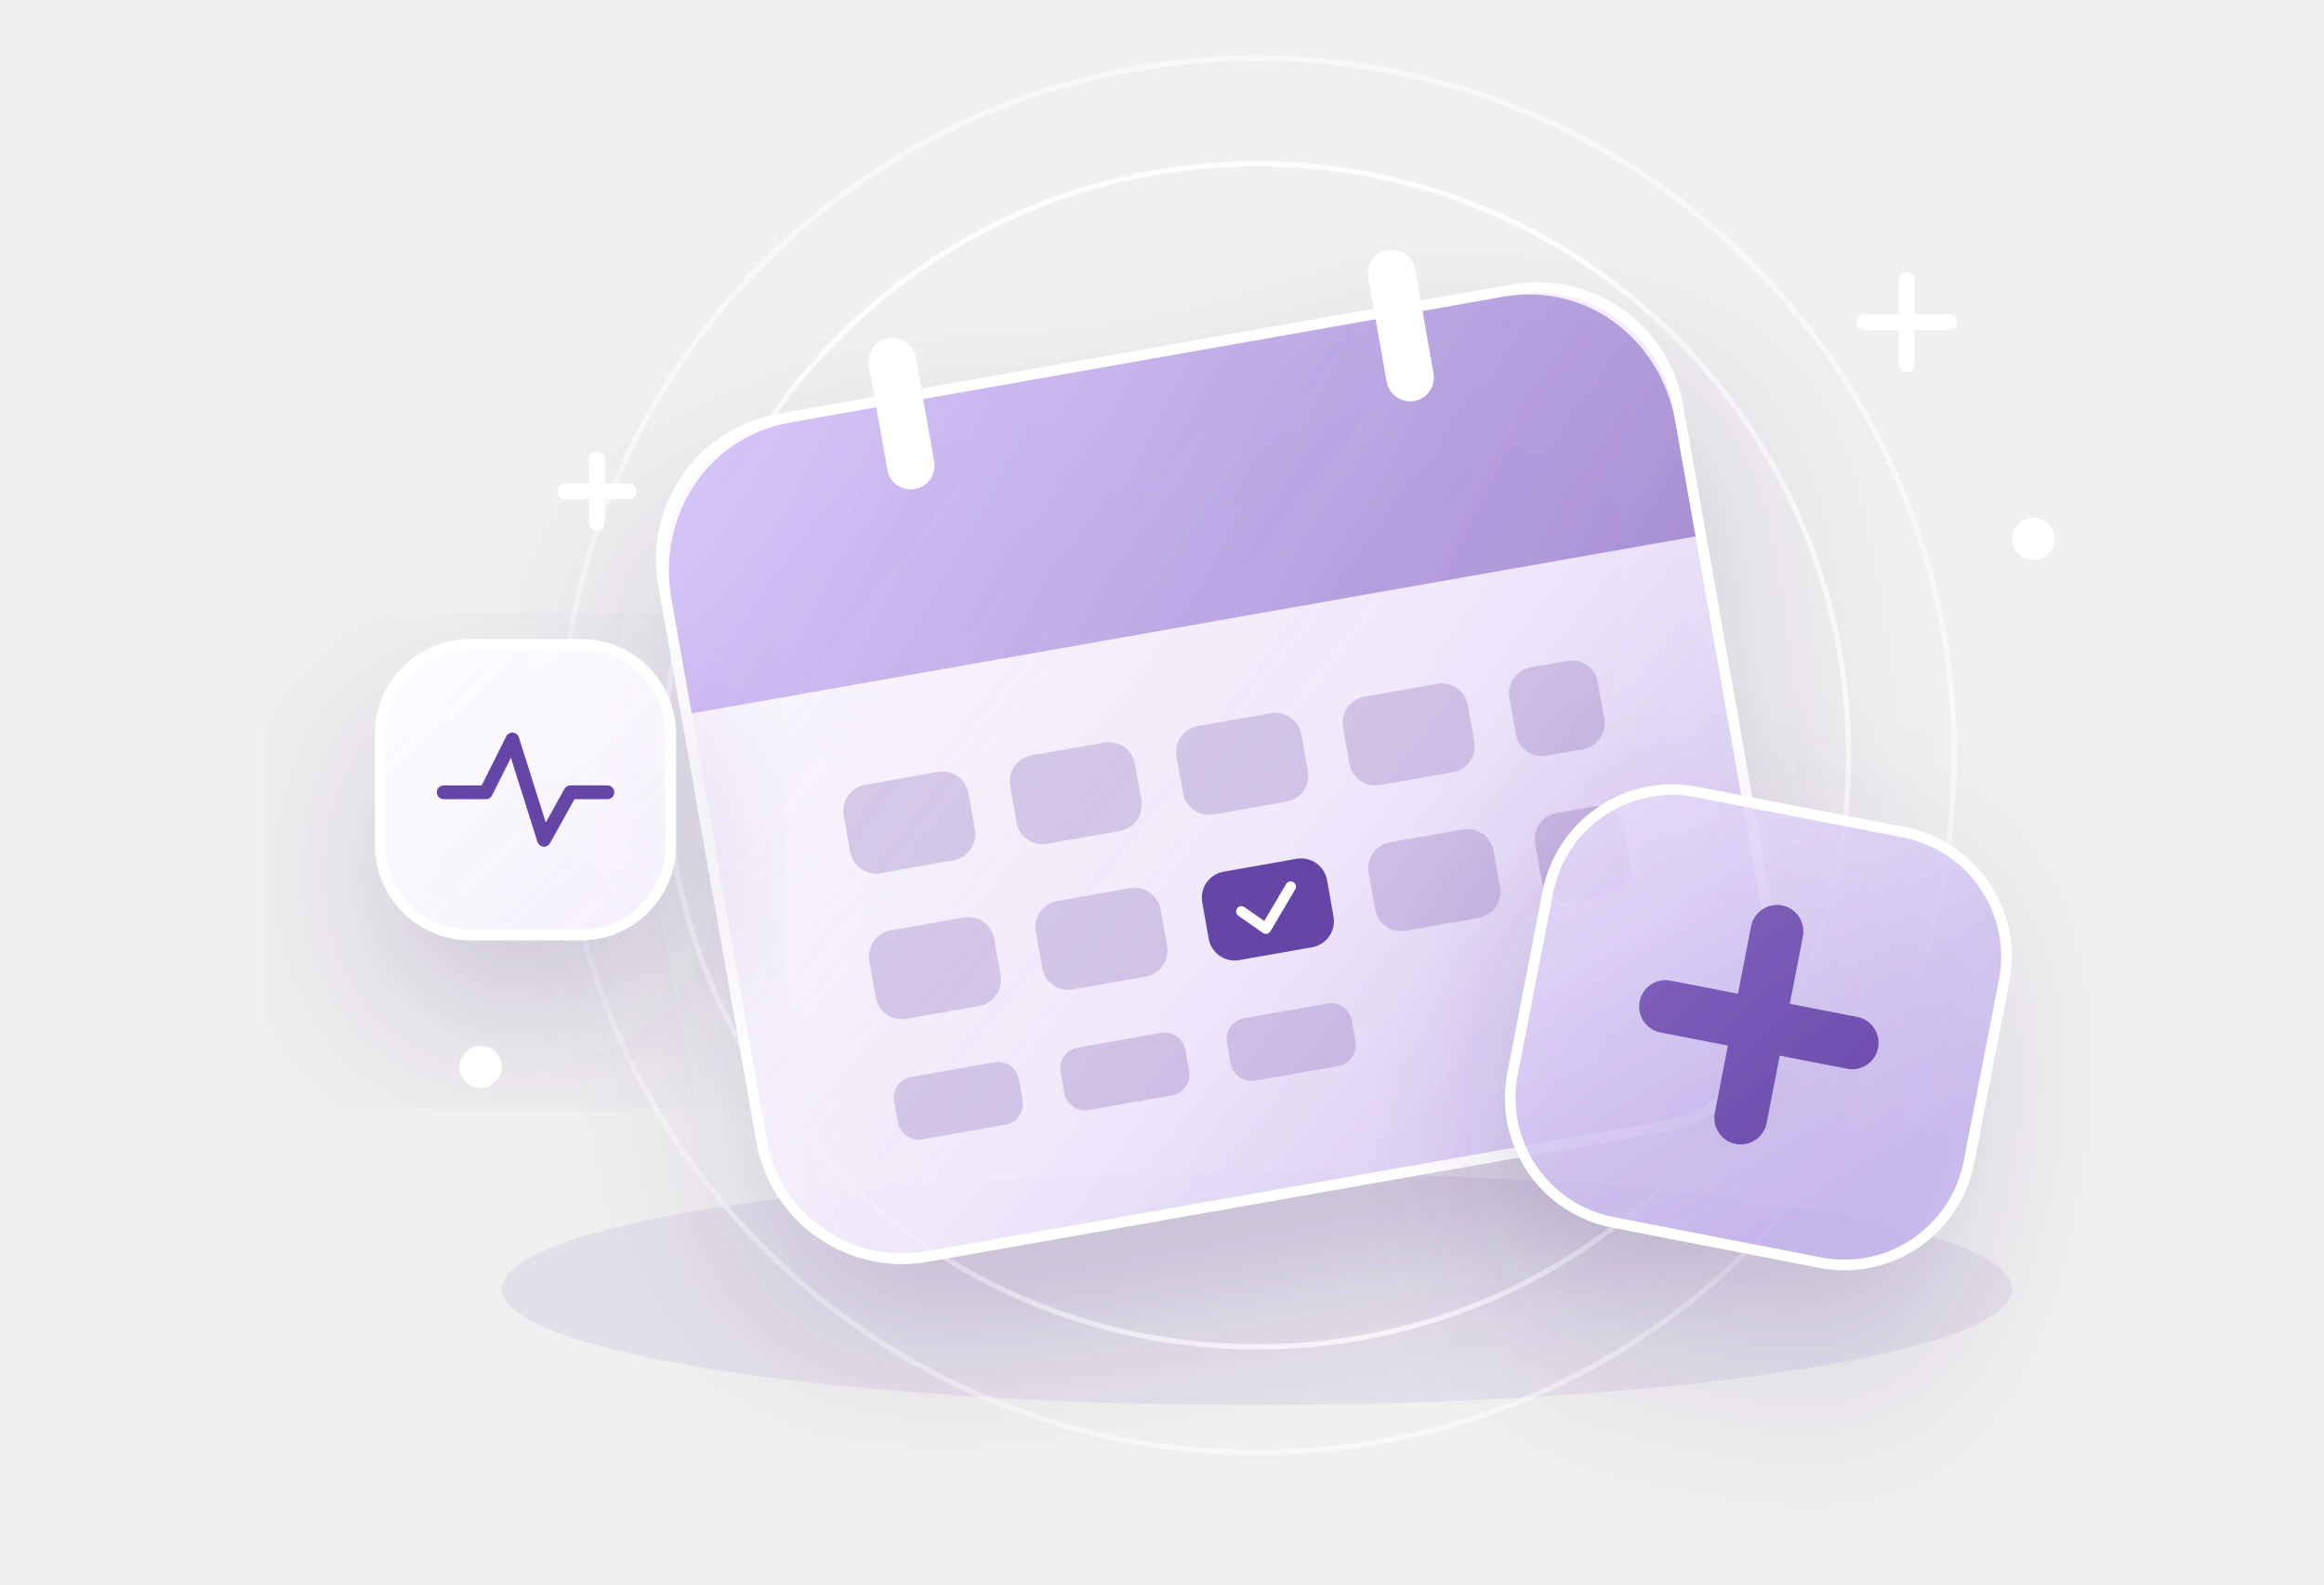
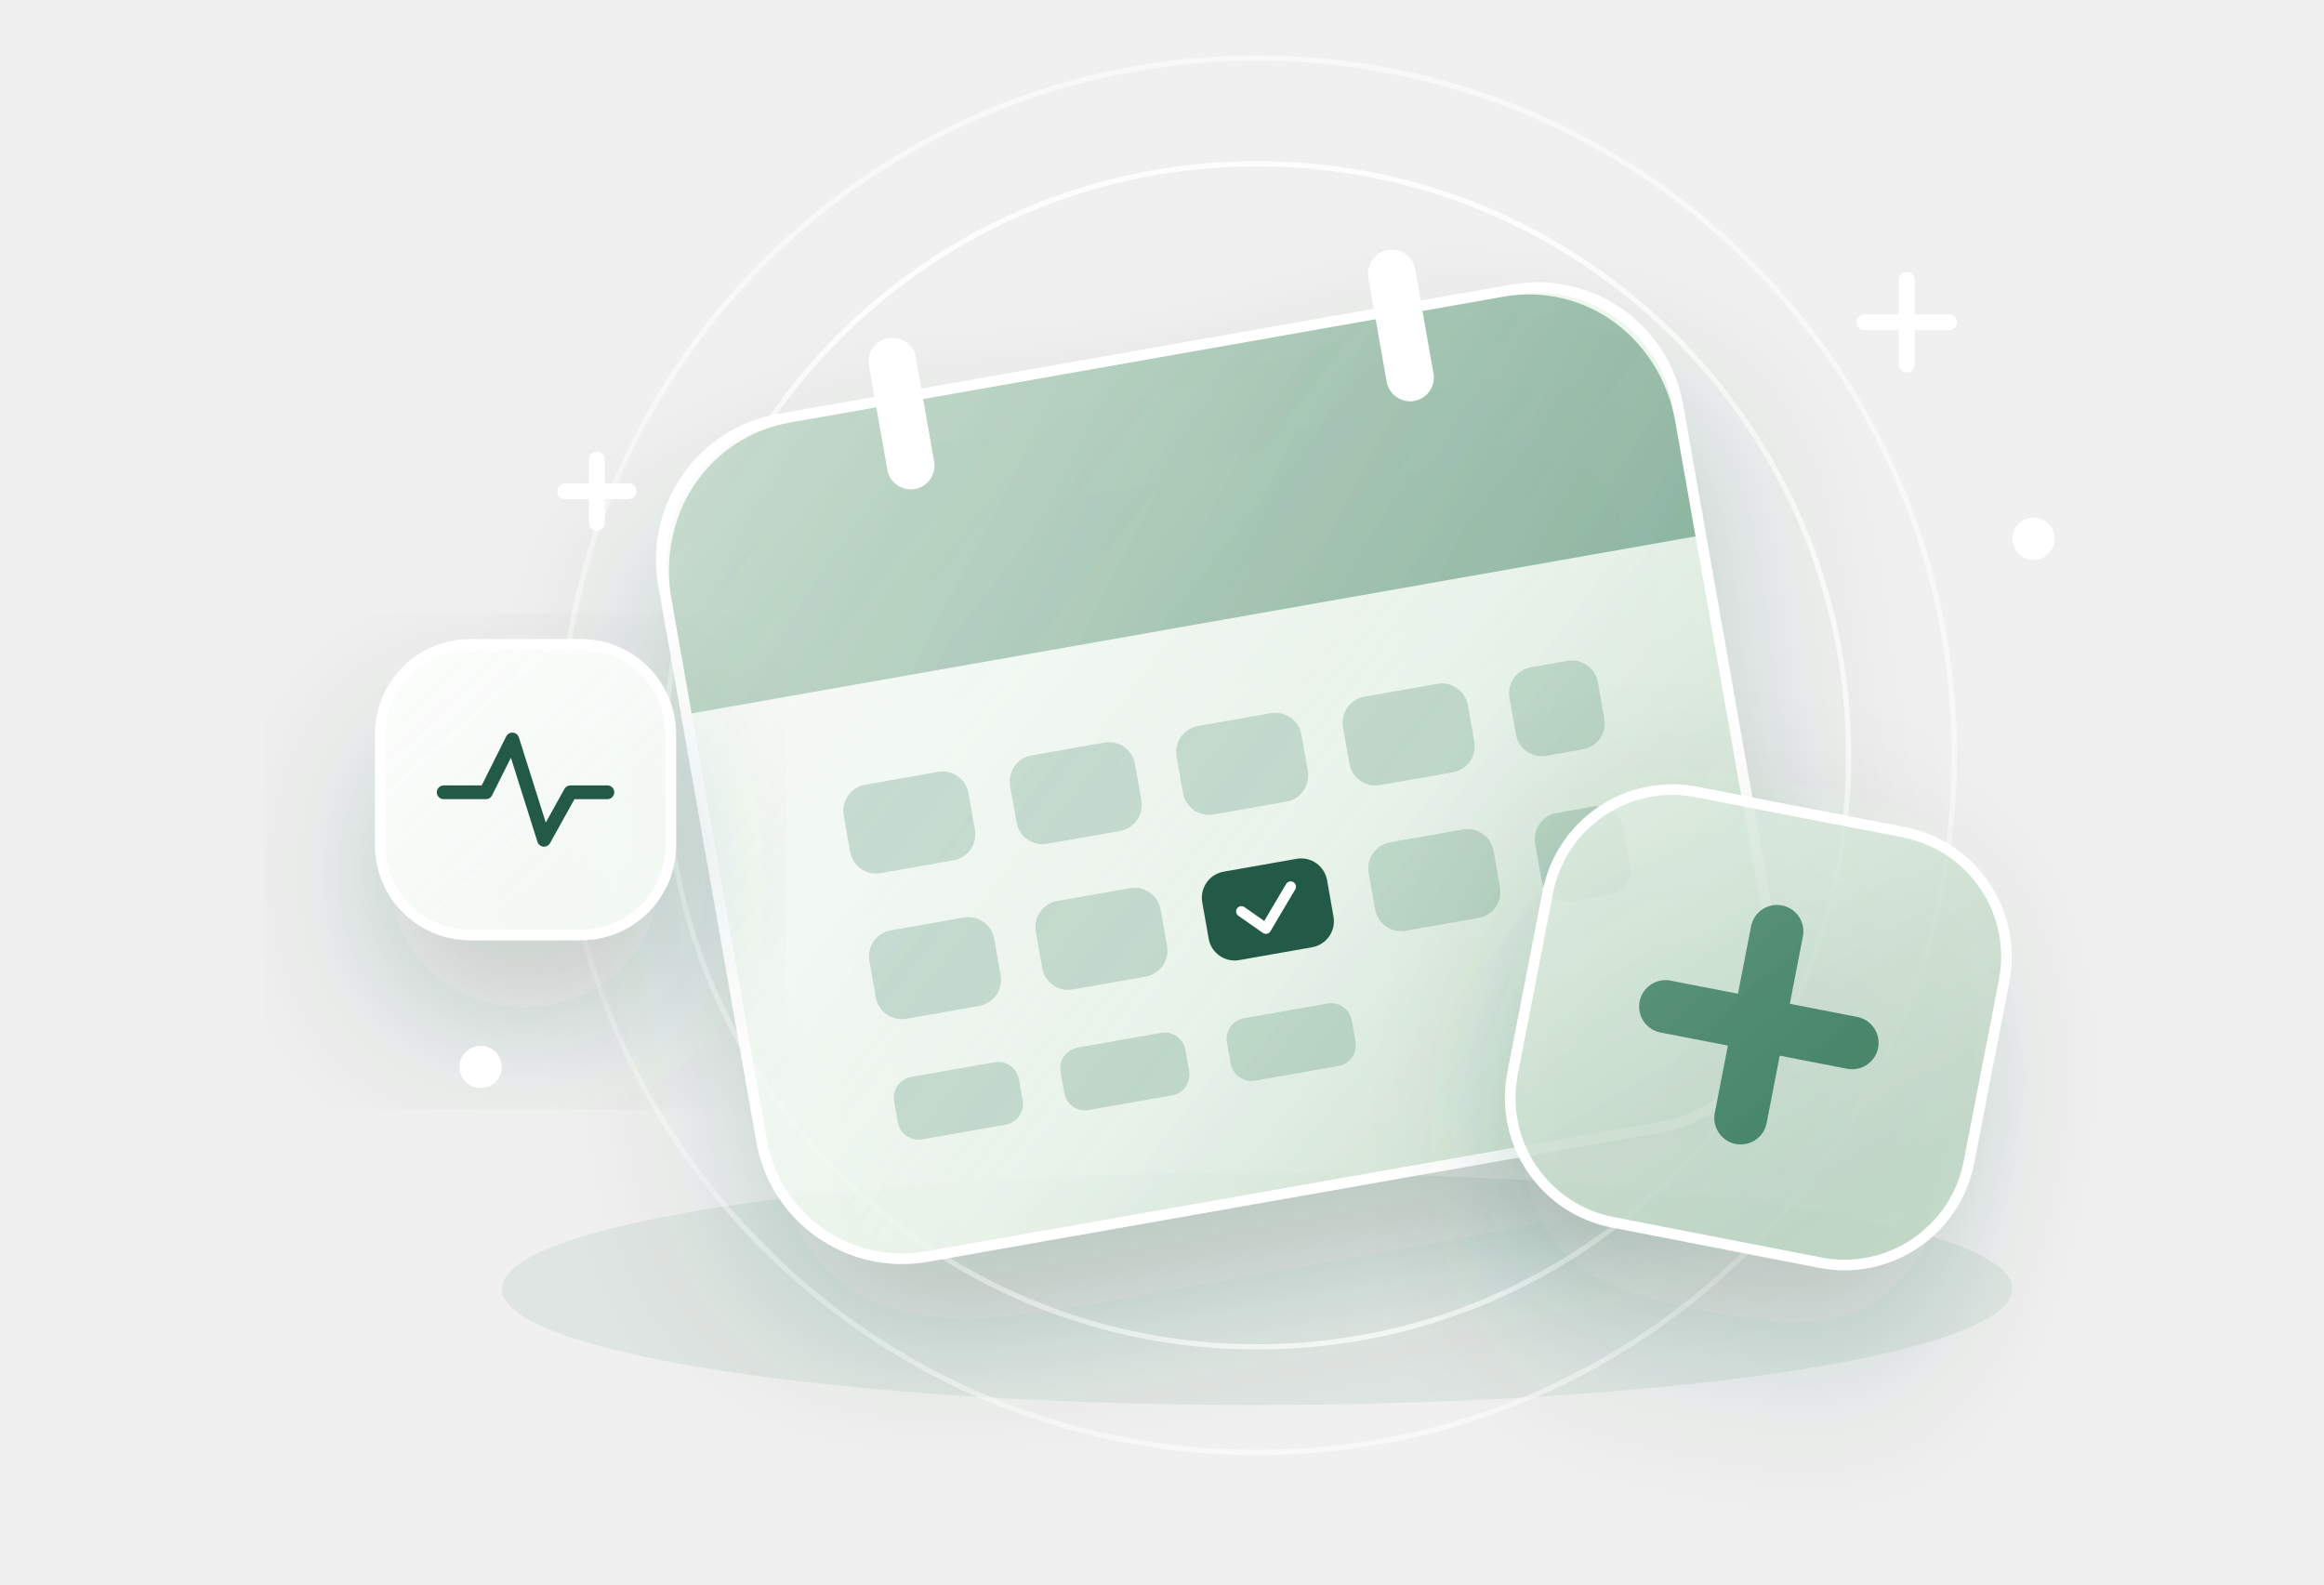
<svg xmlns="http://www.w3.org/2000/svg" viewBox="0 0 440 300" fill="none">
  <defs>
    <linearGradient id="glass" x1="128" y1="42" x2="320" y2="255" gradientUnits="userSpaceOnUse">
      <stop stop-color="#fff" />
-       <stop offset=".57" stop-color="#f4ebff" stop-opacity=".83" />
-       <stop offset="1" stop-color="#c3b2ed" stop-opacity=".82" />
+       <stop offset=".57" stop-color="#edf8ee" stop-opacity=".83" />
+       <stop offset="1" stop-color="#bcd5c3" stop-opacity=".82" />
    </linearGradient>
    <linearGradient id="teal" x1="146" y1="70" x2="338" y2="216" gradientUnits="userSpaceOnUse">
-       <stop stop-color="#c0a8f3" />
-       <stop offset="1" stop-color="#7050af" />
+       <stop stop-color="#a9c8b4" />
+       <stop offset="1" stop-color="#48866b" />
    </linearGradient>
    <filter id="shadow" x="-40%" y="-40%" width="180%" height="200%">
-       <feDropShadow dx="0" dy="16" stdDeviation="15" flood-color="#523b84" flood-opacity=".22" />
+       <feDropShadow dx="0" dy="16" stdDeviation="15" flood-color="#2d5848" flood-opacity=".22" />
    </filter>
  </defs>
-   <ellipse cx="238" cy="244" rx="143" ry="22" fill="#7050af" opacity=".10" />
+   <ellipse cx="238" cy="244" rx="143" ry="22" fill="#48866b" opacity=".10" />
  <circle cx="238" cy="143" r="112" stroke="white" stroke-opacity=".84" />
  <circle cx="238" cy="143" r="132" stroke="white" stroke-opacity=".52" />
  <g transform="rotate(-10 230 144)" filter="url(#shadow)">
    <rect x="133" y="66" width="195" height="161" rx="27" fill="url(#glass)" stroke="white" stroke-width="2" />
    <path d="M134 96c0-16 12-29 28-29h137c16 0 28 13 28 29v22H134z" fill="url(#teal)" opacity=".66" />
    <path d="M183 59v20m96-20v20" stroke="#fff" stroke-width="9" stroke-linecap="round" />
-     <g fill="#7452aa" opacity=".25">
+     <g fill="#48866b" opacity=".25">
      <rect x="159" y="137" width="24" height="17" rx="5" />
      <rect x="191" y="137" width="24" height="17" rx="5" />
      <rect x="223" y="137" width="24" height="17" rx="5" />
      <rect x="255" y="137" width="24" height="17" rx="5" />
      <rect x="287" y="137" width="17" height="17" rx="5" />
      <rect x="159" y="165" width="24" height="17" rx="5" />
      <rect x="191" y="165" width="24" height="17" rx="5" />
      <rect x="255" y="165" width="24" height="17" rx="5" />
      <rect x="287" y="165" width="17" height="17" rx="5" />
      <rect x="159" y="193" width="24" height="12" rx="4" />
      <rect x="191" y="193" width="24" height="12" rx="4" />
      <rect x="223" y="193" width="24" height="12" rx="4" />
    </g>
-     <rect x="223" y="165" width="24" height="17" rx="5" fill="#6544a6" />
+     <rect x="223" y="165" width="24" height="17" rx="5" fill="#245a46" />
    <path d="m230 173 4 4 6-7" stroke="#fff" stroke-width="2" stroke-linecap="round" stroke-linejoin="round" />
  </g>
  <g transform="rotate(11 333 194)" filter="url(#shadow)">
    <rect x="289" y="153" width="88" height="83" rx="24" fill="url(#glass)" stroke="#fff" stroke-width="2" />
    <path d="M333 176v36m-18-18h36" stroke="url(#teal)" stroke-width="10" stroke-linecap="round" />
  </g>
  <g filter="url(#shadow)">
    <rect x="72" y="122" width="55" height="55" rx="17" fill="url(#glass)" stroke="#fff" stroke-width="2" />
-     <path d="M84 150h8l5-10 6 19 5-9h7" stroke="#6544a6" stroke-width="2.6" stroke-linecap="round" stroke-linejoin="round" />
+     <path d="M84 150h8l5-10 6 19 5-9h7" stroke="#245a46" stroke-width="2.6" stroke-linecap="round" stroke-linejoin="round" />
  </g>
  <path d="M353 61h16m-8-8v16M107 93h12m-6-6v12" stroke="white" stroke-width="3" stroke-linecap="round" />
  <circle cx="385" cy="102" r="4" fill="white" />
  <circle cx="91" cy="202" r="4" fill="white" />
</svg>
